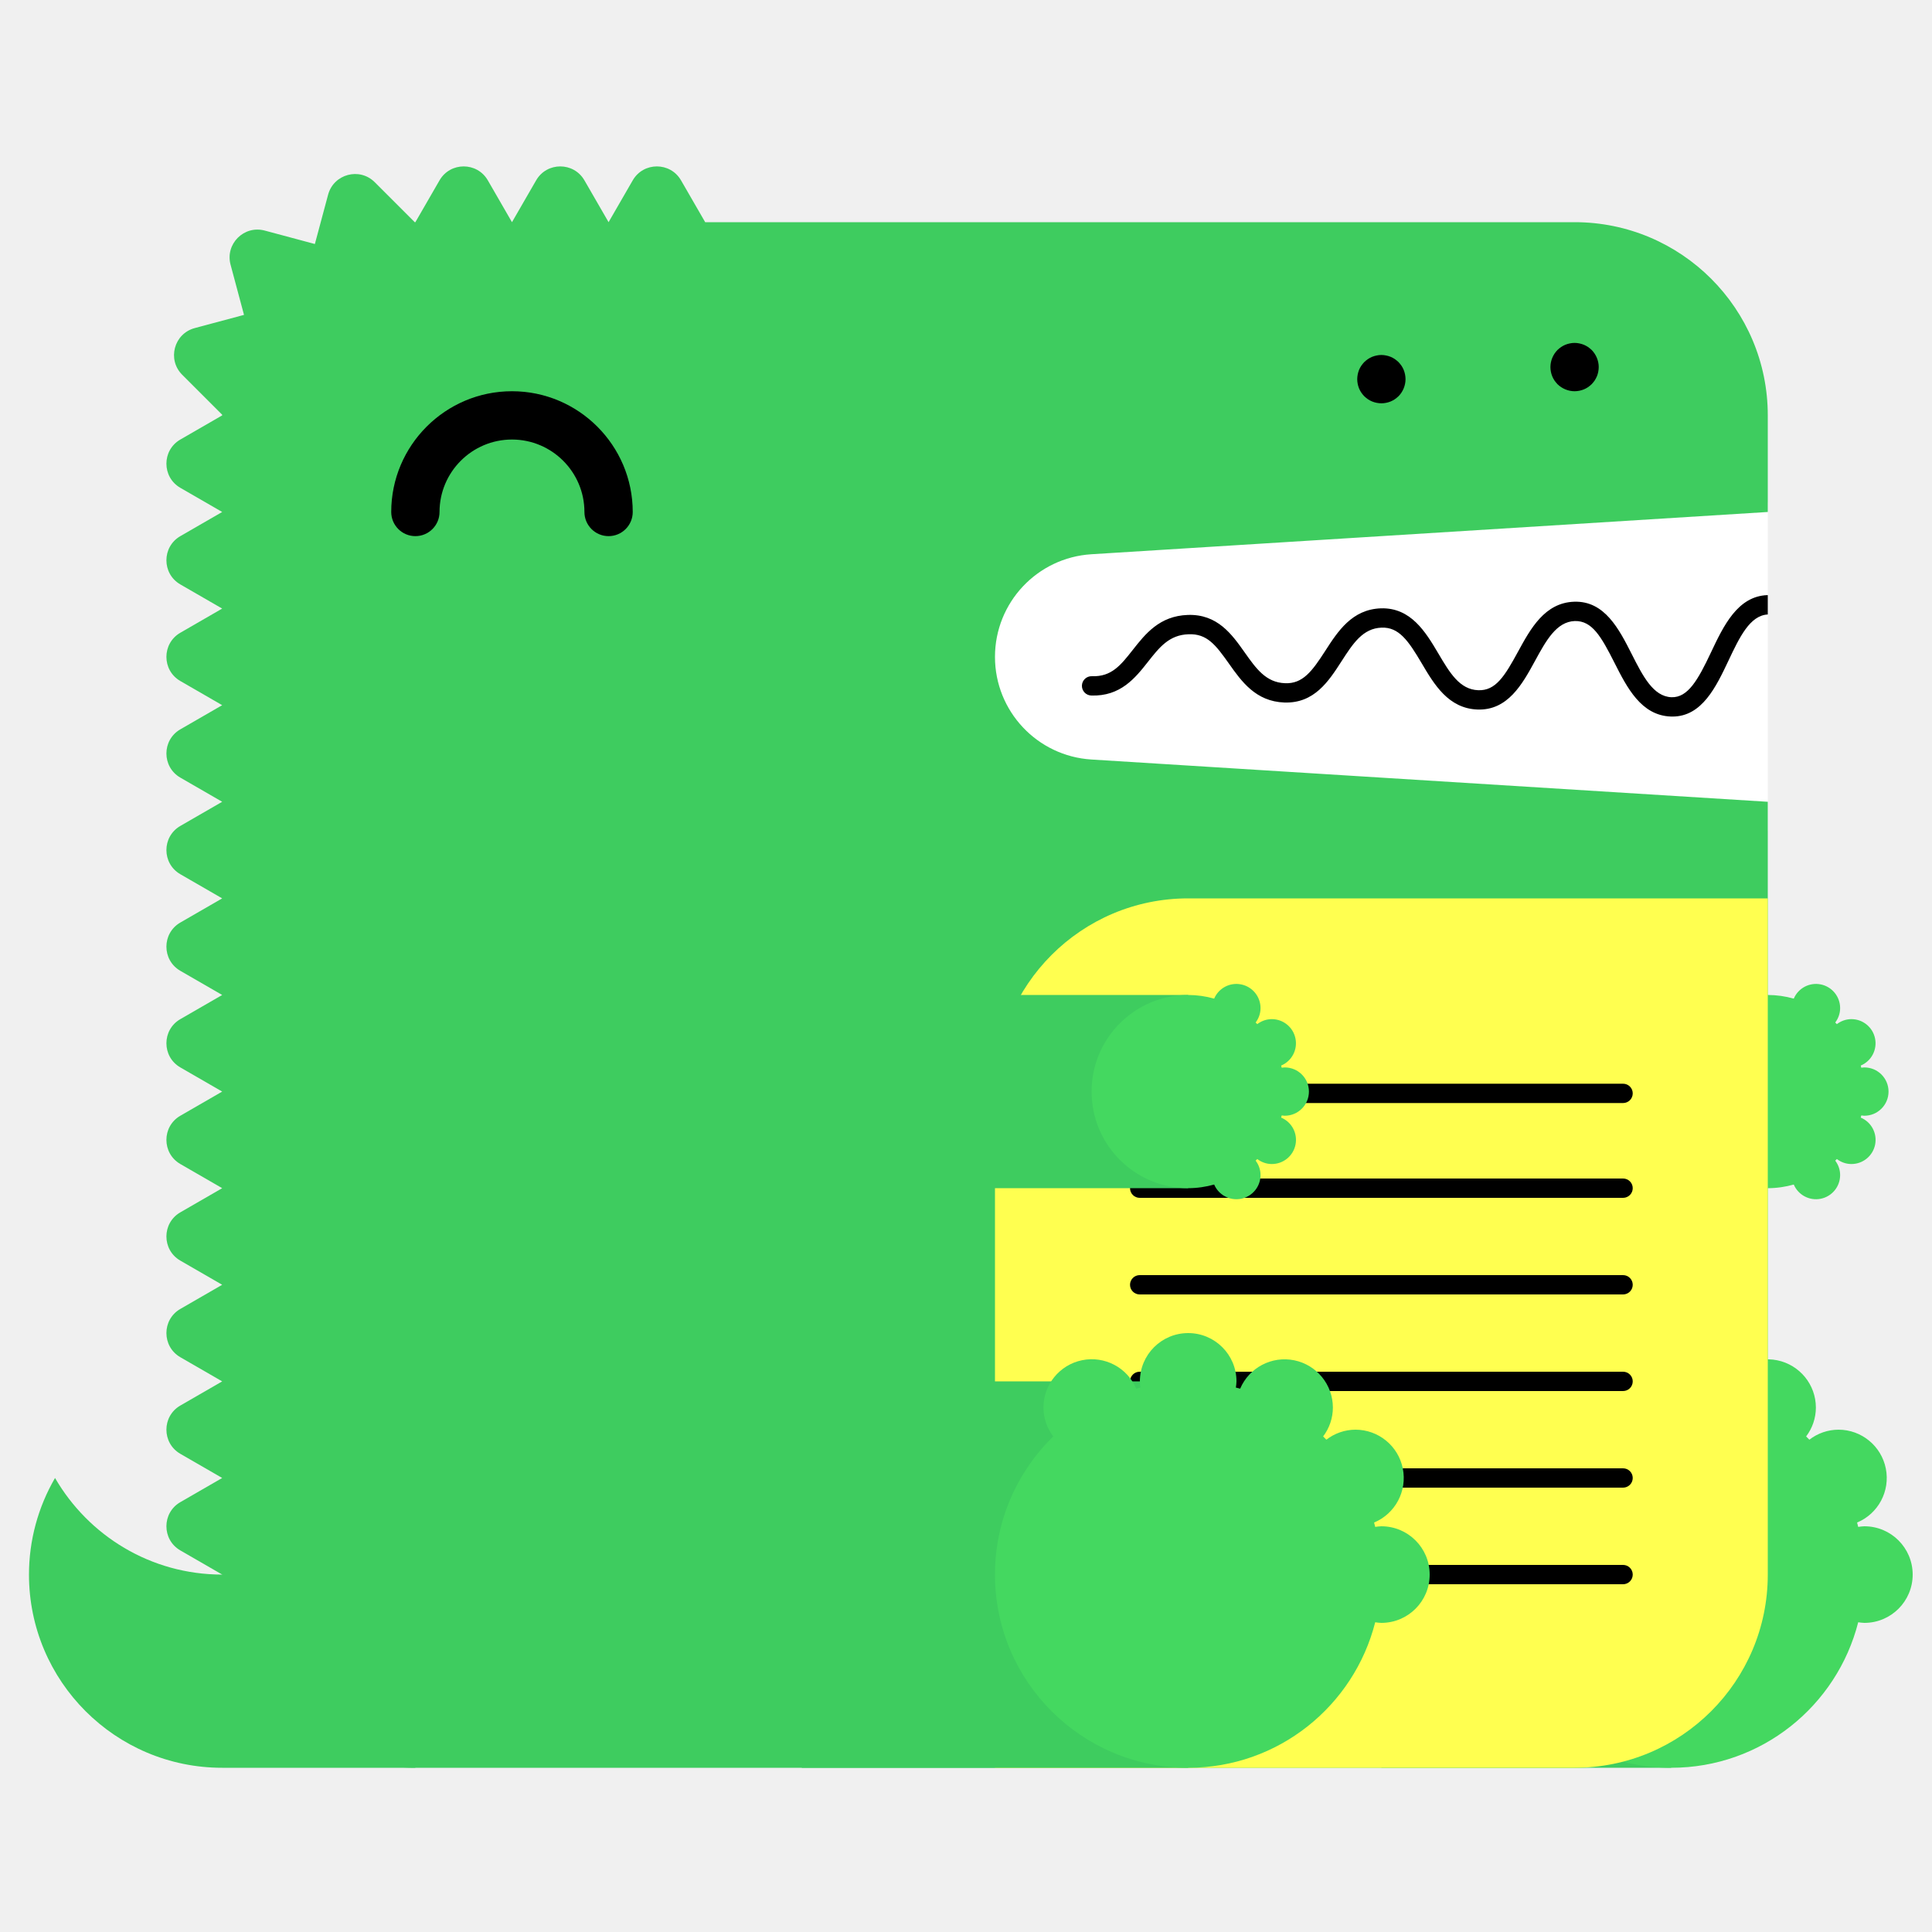
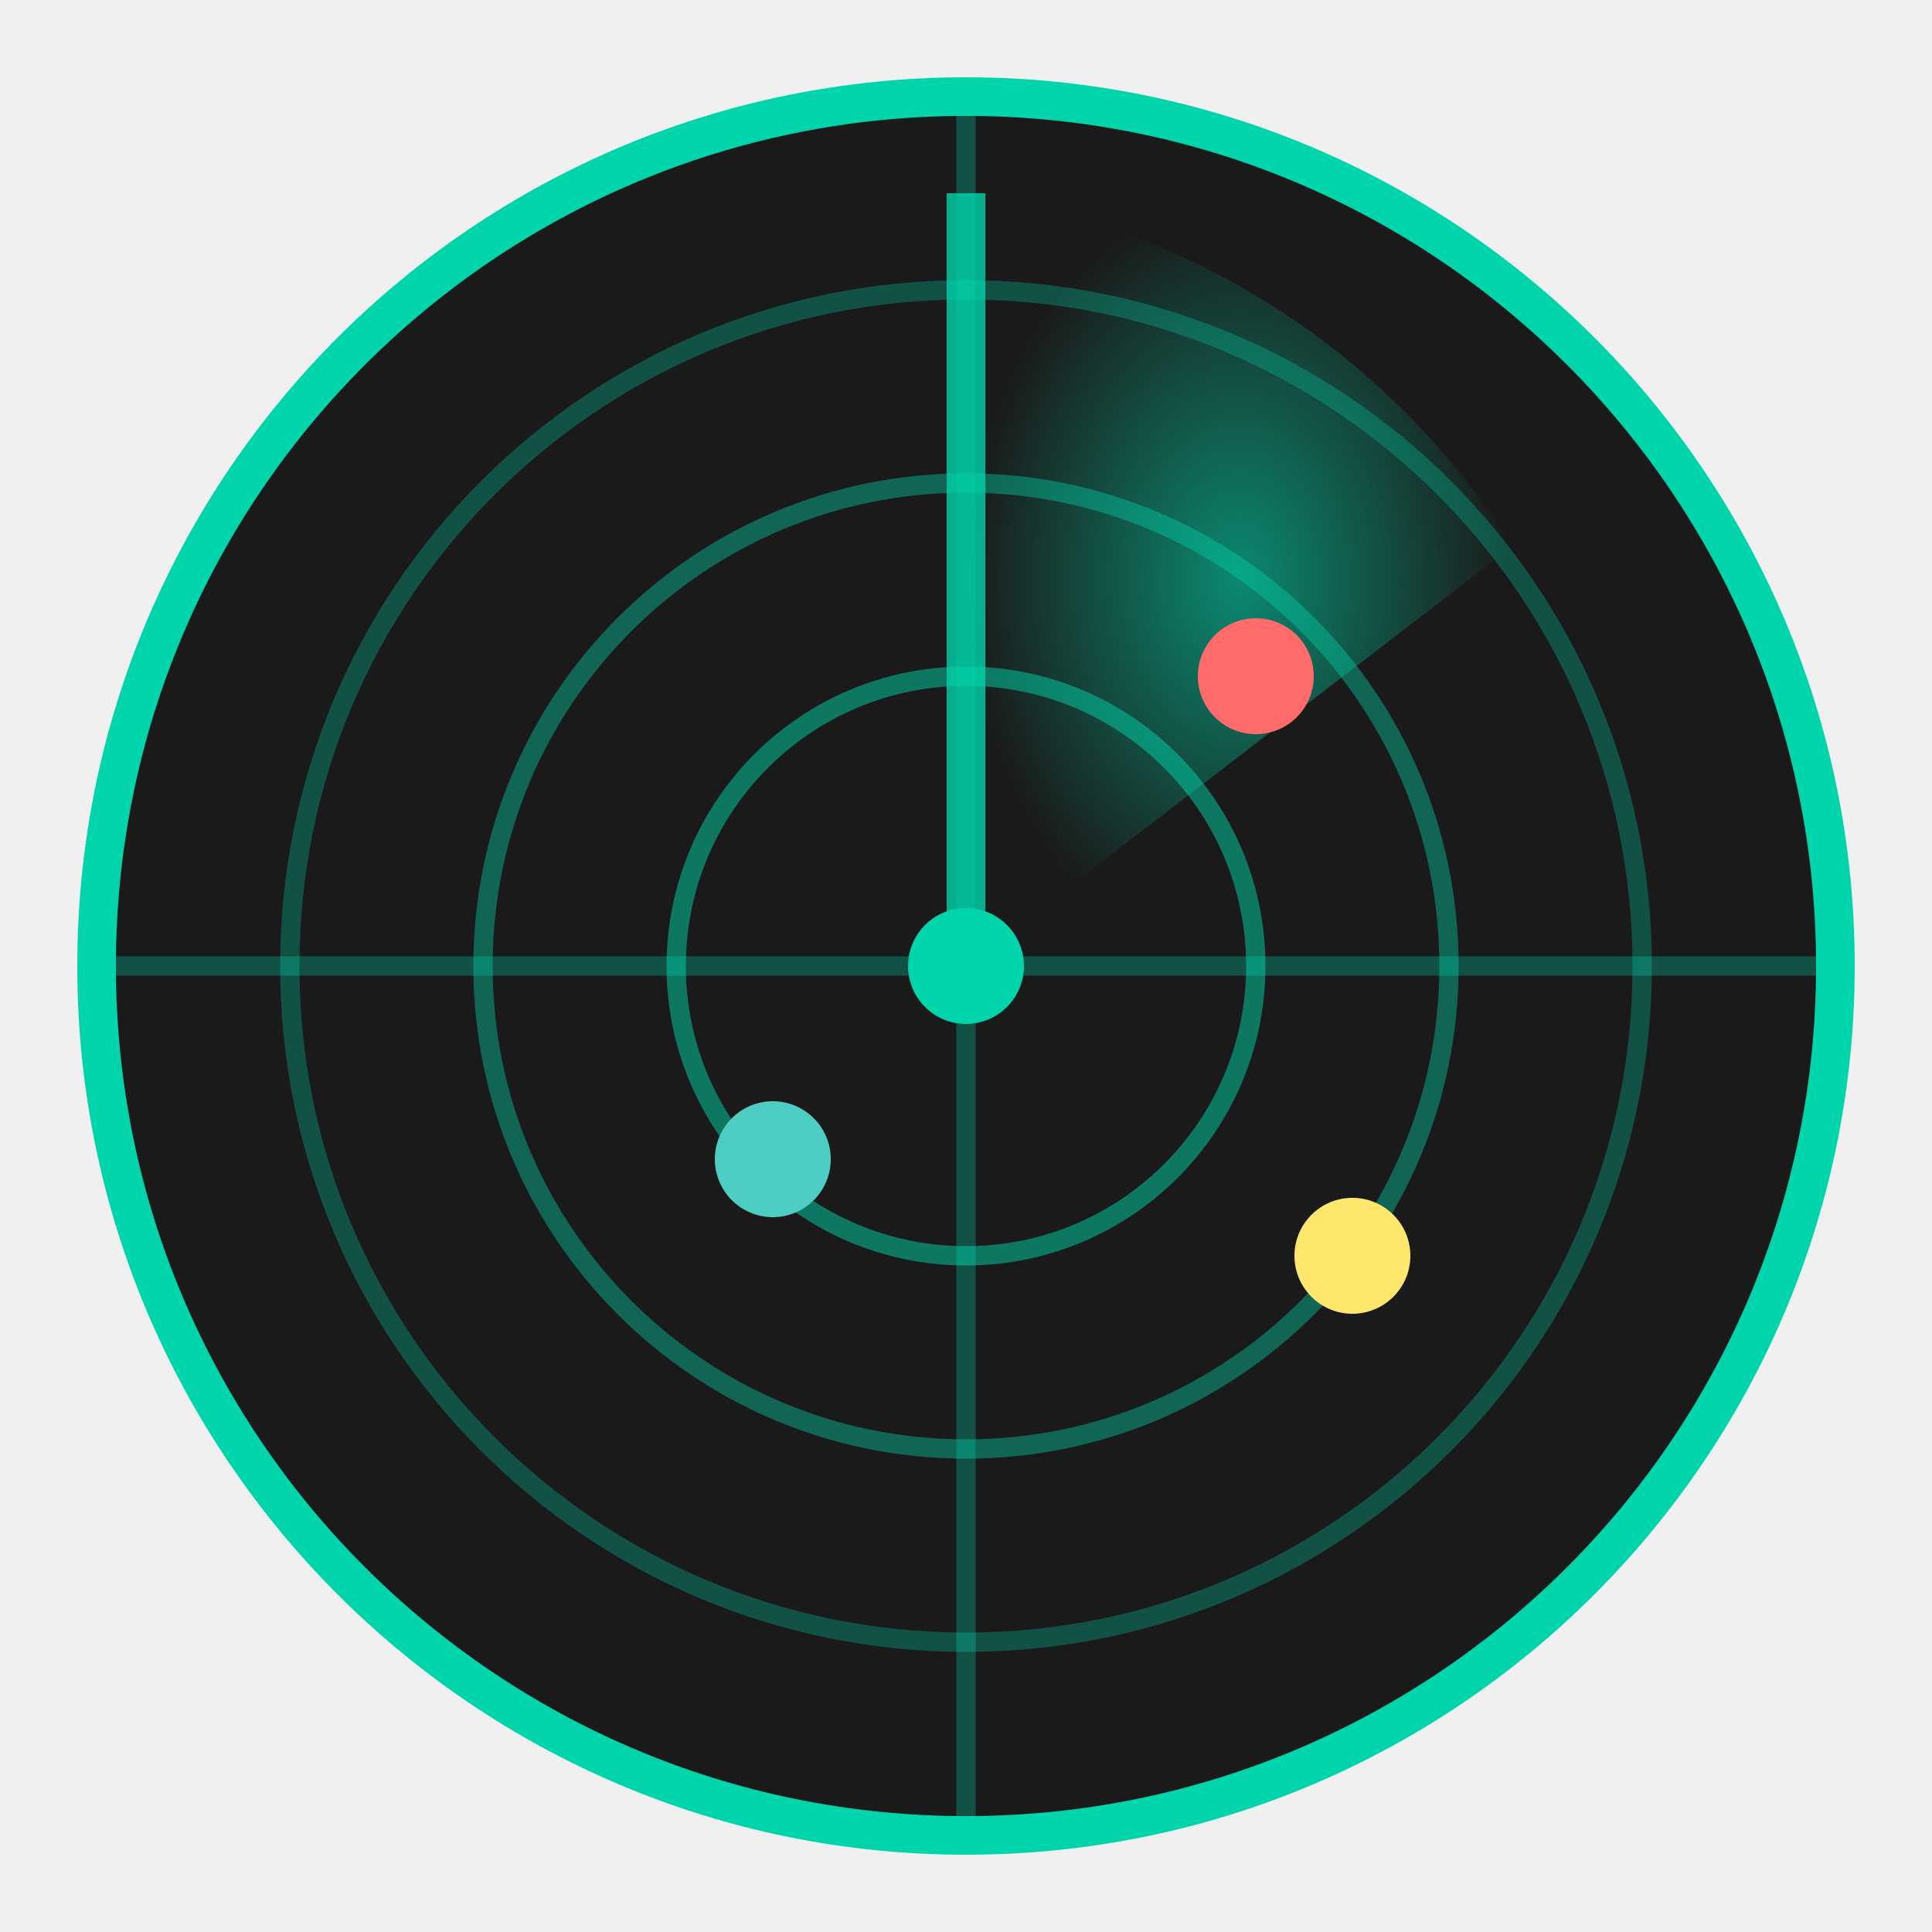
- <svg xmlns="http://www.w3.org/2000/svg" width="200" height="200" viewBox="0 0 200 200">
-   <g fill="none" fill-rule="evenodd">
-     <path fill="#FFF" d="M99 52h84v34H99z" />
-     <path d="M23 163c-7.398 0-13.843-4.027-17.303-10A19.886 19.886 0 0 0 3 163c0 11.046 8.954 20 20 20h20v-20H23z" fill="#3ECC5F" />
-     <path d="M112.98 57.376L183 53V43c0-11.046-8.954-20-20-20H73l-2.5-4.33c-1.112-1.925-3.889-1.925-5 0L63 23l-2.5-4.33c-1.111-1.925-3.889-1.925-5 0L53 23l-2.5-4.33c-1.111-1.925-3.889-1.925-5 0L43 23c-.022 0-.042.003-.065.003l-4.142-4.141c-1.57-1.571-4.252-.853-4.828 1.294l-1.369 5.104-5.192-1.392c-2.148-.575-4.111 1.389-3.535 3.536l1.39 5.193-5.102 1.367c-2.148.576-2.867 3.259-1.296 4.83l4.142 4.142c0 .021-.003.042-.003.064l-4.33 2.5c-1.925 1.111-1.925 3.889 0 5L23 53l-4.33 2.5c-1.925 1.111-1.925 3.889 0 5L23 63l-4.33 2.5c-1.925 1.111-1.925 3.889 0 5L23 73l-4.33 2.5c-1.925 1.111-1.925 3.889 0 5L23 83l-4.33 2.5c-1.925 1.111-1.925 3.889 0 5L23 93l-4.33 2.5c-1.925 1.111-1.925 3.889 0 5L23 103l-4.33 2.5c-1.925 1.111-1.925 3.889 0 5L23 113l-4.33 2.5c-1.925 1.111-1.925 3.889 0 5L23 123l-4.33 2.5c-1.925 1.111-1.925 3.889 0 5L23 133l-4.33 2.5c-1.925 1.111-1.925 3.889 0 5L23 143l-4.33 2.5c-1.925 1.111-1.925 3.889 0 5L23 153l-4.33 2.5c-1.925 1.111-1.925 3.889 0 5L23 163c0 11.046 8.954 20 20 20h120c11.046 0 20-8.954 20-20V83l-70.02-4.376A10.645 10.645 0 0 1 103 68c0-5.621 4.37-10.273 9.98-10.624" fill="#3ECC5F" />
-     <path fill="#3ECC5F" d="M143 183h30v-40h-30z" />
-     <path d="M193 158c-.219 0-.428.037-.639.064-.038-.15-.074-.301-.116-.451A5 5 0 0 0 190.32 148a4.96 4.96 0 0 0-3.016 1.036 26.531 26.531 0 0 0-.335-.336 4.955 4.955 0 0 0 1.011-2.987 5 5 0 0 0-9.599-1.959c-.148-.042-.297-.077-.445-.115.027-.211.064-.42.064-.639a5 5 0 0 0-5-5 5 5 0 0 0-5 5c0 .219.037.428.064.639-.148.038-.297.073-.445.115a4.998 4.998 0 0 0-9.599 1.959c0 1.125.384 2.151 1.011 2.987-3.717 3.632-6.031 8.693-6.031 14.3 0 11.046 8.954 20 20 20 9.339 0 17.16-6.41 19.361-15.064.211.027.42.064.639.064a5 5 0 0 0 5-5 5 5 0 0 0-5-5" fill="#44D860" />
-     <path fill="#3ECC5F" d="M153 123h30v-20h-30z" />
-     <path d="M193 115.5a2.5 2.5 0 1 0 0-5c-.109 0-.214.019-.319.032-.02-.075-.037-.15-.058-.225a2.501 2.501 0 0 0-.963-4.807c-.569 0-1.088.197-1.508.518a6.653 6.653 0 0 0-.168-.168c.314-.417.506-.931.506-1.494a2.5 2.5 0 0 0-4.8-.979A9.987 9.987 0 0 0 183 103c-5.522 0-10 4.478-10 10s4.478 10 10 10c.934 0 1.833-.138 2.69-.377a2.5 2.5 0 0 0 4.8-.979c0-.563-.192-1.077-.506-1.494.057-.055.113-.111.168-.168.42.321.939.518 1.508.518a2.5 2.5 0 0 0 .963-4.807c.021-.074.038-.15.058-.225.105.013.21.032.319.032" fill="#44D860" />
-     <path d="M63 55.5a2.5 2.5 0 0 1-2.5-2.5c0-4.136-3.364-7.5-7.5-7.5s-7.5 3.364-7.5 7.5a2.5 2.5 0 1 1-5 0c0-6.893 5.607-12.5 12.5-12.5S65.5 46.107 65.5 53a2.5 2.5 0 0 1-2.5 2.5" fill="#000" />
-     <path d="M103 183h60c11.046 0 20-8.954 20-20V93h-60c-11.046 0-20 8.954-20 20v70z" fill="#FFFF50" />
-     <path d="M168.02 124h-50.04a1 1 0 1 1 0-2h50.04a1 1 0 1 1 0 2m0 20h-50.04a1 1 0 1 1 0-2h50.04a1 1 0 1 1 0 2m0 20h-50.04a1 1 0 1 1 0-2h50.04a1 1 0 1 1 0 2m0-49.814h-50.04a1 1 0 1 1 0-2h50.04a1 1 0 1 1 0 2m0 19.814h-50.04a1 1 0 1 1 0-2h50.04a1 1 0 1 1 0 2m0 20h-50.04a1 1 0 1 1 0-2h50.04a1 1 0 1 1 0 2M183 61.611c-.012 0-.022-.006-.034-.005-3.09.105-4.552 3.196-5.842 5.923-1.346 2.85-2.387 4.703-4.093 4.647-1.889-.068-2.969-2.202-4.113-4.46-1.314-2.594-2.814-5.536-5.963-5.426-3.046.104-4.513 2.794-5.807 5.167-1.377 2.528-2.314 4.065-4.121 3.994-1.927-.07-2.951-1.805-4.136-3.813-1.321-2.236-2.848-4.75-5.936-4.664-2.994.103-4.465 2.385-5.763 4.4-1.373 2.13-2.335 3.428-4.165 3.351-1.973-.07-2.992-1.51-4.171-3.177-1.324-1.873-2.816-3.993-5.895-3.89-2.928.1-4.399 1.97-5.696 3.618-1.232 1.564-2.194 2.802-4.229 2.724a1 1 0 0 0-.072 2c3.017.101 4.545-1.8 5.872-3.487 1.177-1.496 2.193-2.787 4.193-2.855 1.926-.082 2.829 1.115 4.195 3.045 1.297 1.834 2.769 3.914 5.731 4.021 3.103.104 4.596-2.215 5.918-4.267 1.182-1.834 2.202-3.417 4.15-3.484 1.793-.067 2.769 1.35 4.145 3.681 1.297 2.197 2.766 4.686 5.787 4.796 3.125.108 4.634-2.62 5.949-5.035 1.139-2.088 2.214-4.06 4.119-4.126 1.793-.042 2.728 1.595 4.111 4.33 1.292 2.553 2.757 5.445 5.825 5.556l.169.003c3.064 0 4.518-3.075 5.805-5.794 1.139-2.41 2.217-4.68 4.067-4.773v-2z" fill="#000" />
-     <path fill="#3ECC5F" d="M83 183h40v-40H83z" />
-     <path d="M143 158c-.219 0-.428.037-.639.064-.038-.15-.074-.301-.116-.451A5 5 0 0 0 140.32 148a4.96 4.96 0 0 0-3.016 1.036 26.531 26.531 0 0 0-.335-.336 4.955 4.955 0 0 0 1.011-2.987 5 5 0 0 0-9.599-1.959c-.148-.042-.297-.077-.445-.115.027-.211.064-.42.064-.639a5 5 0 0 0-5-5 5 5 0 0 0-5 5c0 .219.037.428.064.639-.148.038-.297.073-.445.115a4.998 4.998 0 0 0-9.599 1.959c0 1.125.384 2.151 1.011 2.987-3.717 3.632-6.031 8.693-6.031 14.3 0 11.046 8.954 20 20 20 9.339 0 17.16-6.41 19.361-15.064.211.027.42.064.639.064a5 5 0 0 0 5-5 5 5 0 0 0-5-5" fill="#44D860" />
-     <path fill="#3ECC5F" d="M83 123h40v-20H83z" />
-     <path d="M133 115.5a2.5 2.5 0 1 0 0-5c-.109 0-.214.019-.319.032-.02-.075-.037-.15-.058-.225a2.501 2.501 0 0 0-.963-4.807c-.569 0-1.088.197-1.508.518a6.653 6.653 0 0 0-.168-.168c.314-.417.506-.931.506-1.494a2.5 2.5 0 0 0-4.8-.979A9.987 9.987 0 0 0 123 103c-5.522 0-10 4.478-10 10s4.478 10 10 10c.934 0 1.833-.138 2.69-.377a2.5 2.5 0 0 0 4.8-.979c0-.563-.192-1.077-.506-1.494.057-.055.113-.111.168-.168.42.321.939.518 1.508.518a2.5 2.5 0 0 0 .963-4.807c.021-.074.038-.15.058-.225.105.013.21.032.319.032" fill="#44D860" />
-     <path d="M143 41.75c-.16 0-.33-.02-.49-.05a2.52 2.52 0 0 1-.47-.14c-.15-.06-.29-.14-.431-.23-.13-.09-.259-.2-.38-.31-.109-.12-.219-.24-.309-.38s-.17-.28-.231-.43a2.619 2.619 0 0 1-.189-.96c0-.16.02-.33.05-.49.03-.16.08-.31.139-.47.061-.15.141-.29.231-.43.09-.13.2-.26.309-.38.121-.11.25-.22.38-.31.141-.09.281-.17.431-.23.149-.06.31-.11.47-.14.32-.07.65-.07.98 0 .159.03.32.08.47.14.149.06.29.14.43.23.13.09.259.2.38.31.11.12.22.25.31.38.09.14.17.28.23.43.06.16.11.31.14.47.029.16.05.33.05.49 0 .66-.271 1.31-.73 1.77-.121.11-.25.22-.38.31-.14.09-.281.17-.43.23a2.565 2.565 0 0 1-.96.19m20-1.25c-.66 0-1.3-.27-1.771-.73a3.802 3.802 0 0 1-.309-.38c-.09-.14-.17-.28-.231-.43a2.619 2.619 0 0 1-.189-.96c0-.66.27-1.3.729-1.77.121-.11.25-.22.38-.31.141-.09.281-.17.431-.23.149-.06.31-.11.47-.14.32-.07.66-.07.98 0 .159.03.32.08.47.14.149.06.29.14.43.23.13.09.259.2.38.31.459.47.73 1.11.73 1.77 0 .16-.021.33-.05.49-.03.16-.08.32-.14.47-.07.15-.14.29-.23.43-.09.13-.2.26-.31.38-.121.11-.25.22-.38.31-.14.09-.281.17-.43.23a2.565 2.565 0 0 1-.96.19" fill="#000" />
-   </g>
+ <svg xmlns="http://www.w3.org/2000/svg" viewBox="0 0 100 100">
+   <circle cx="50" cy="50" r="45" fill="#1a1a1a" stroke="#00d4aa" stroke-width="2" />
+   <circle cx="50" cy="50" r="35" fill="none" stroke="#00d4aa" stroke-width="1" opacity="0.3" />
+   <circle cx="50" cy="50" r="25" fill="none" stroke="#00d4aa" stroke-width="1" opacity="0.4" />
+   <circle cx="50" cy="50" r="15" fill="none" stroke="#00d4aa" stroke-width="1" opacity="0.5" />
+   <line x1="50" y1="5" x2="50" y2="95" stroke="#00d4aa" stroke-width="1" opacity="0.3" />
+   <line x1="5" y1="50" x2="95" y2="50" stroke="#00d4aa" stroke-width="1" opacity="0.3" />
+   <line x1="50" y1="50" x2="50" y2="10" stroke="#00d4aa" stroke-width="2" opacity="0.8">
+     <animateTransform attributeName="transform" attributeType="XML" type="rotate" from="0 50 50" to="360 50 50" dur="3s" repeatCount="indefinite" />
+   </line>
+   <defs>
+     <radialGradient id="sweepGradient">
+       <stop offset="0%" style="stop-color:#00d4aa;stop-opacity:0.6" />
+       <stop offset="100%" style="stop-color:#00d4aa;stop-opacity:0" />
+     </radialGradient>
+   </defs>
+   <path d="M 50 50 L 50 10 A 40 40 0 0 1 78.28 28.28 Z" fill="url(#sweepGradient)">
+     <animateTransform attributeName="transform" attributeType="XML" type="rotate" from="0 50 50" to="360 50 50" dur="3s" repeatCount="indefinite" />
+   </path>
+   <circle cx="65" cy="35" r="3" fill="#ff6b6b">
+     <animate attributeName="opacity" values="1;0.3;1" dur="2s" repeatCount="indefinite" />
+   </circle>
+   <circle cx="40" cy="60" r="3" fill="#4ecdc4">
+     <animate attributeName="opacity" values="0.3;1;0.3" dur="2s" repeatCount="indefinite" />
+   </circle>
+   <circle cx="70" cy="65" r="3" fill="#ffe66d">
+     <animate attributeName="opacity" values="1;0.5;1" dur="1.5s" repeatCount="indefinite" />
+   </circle>
+   <circle cx="50" cy="50" r="3" fill="#00d4aa" />
</svg>
